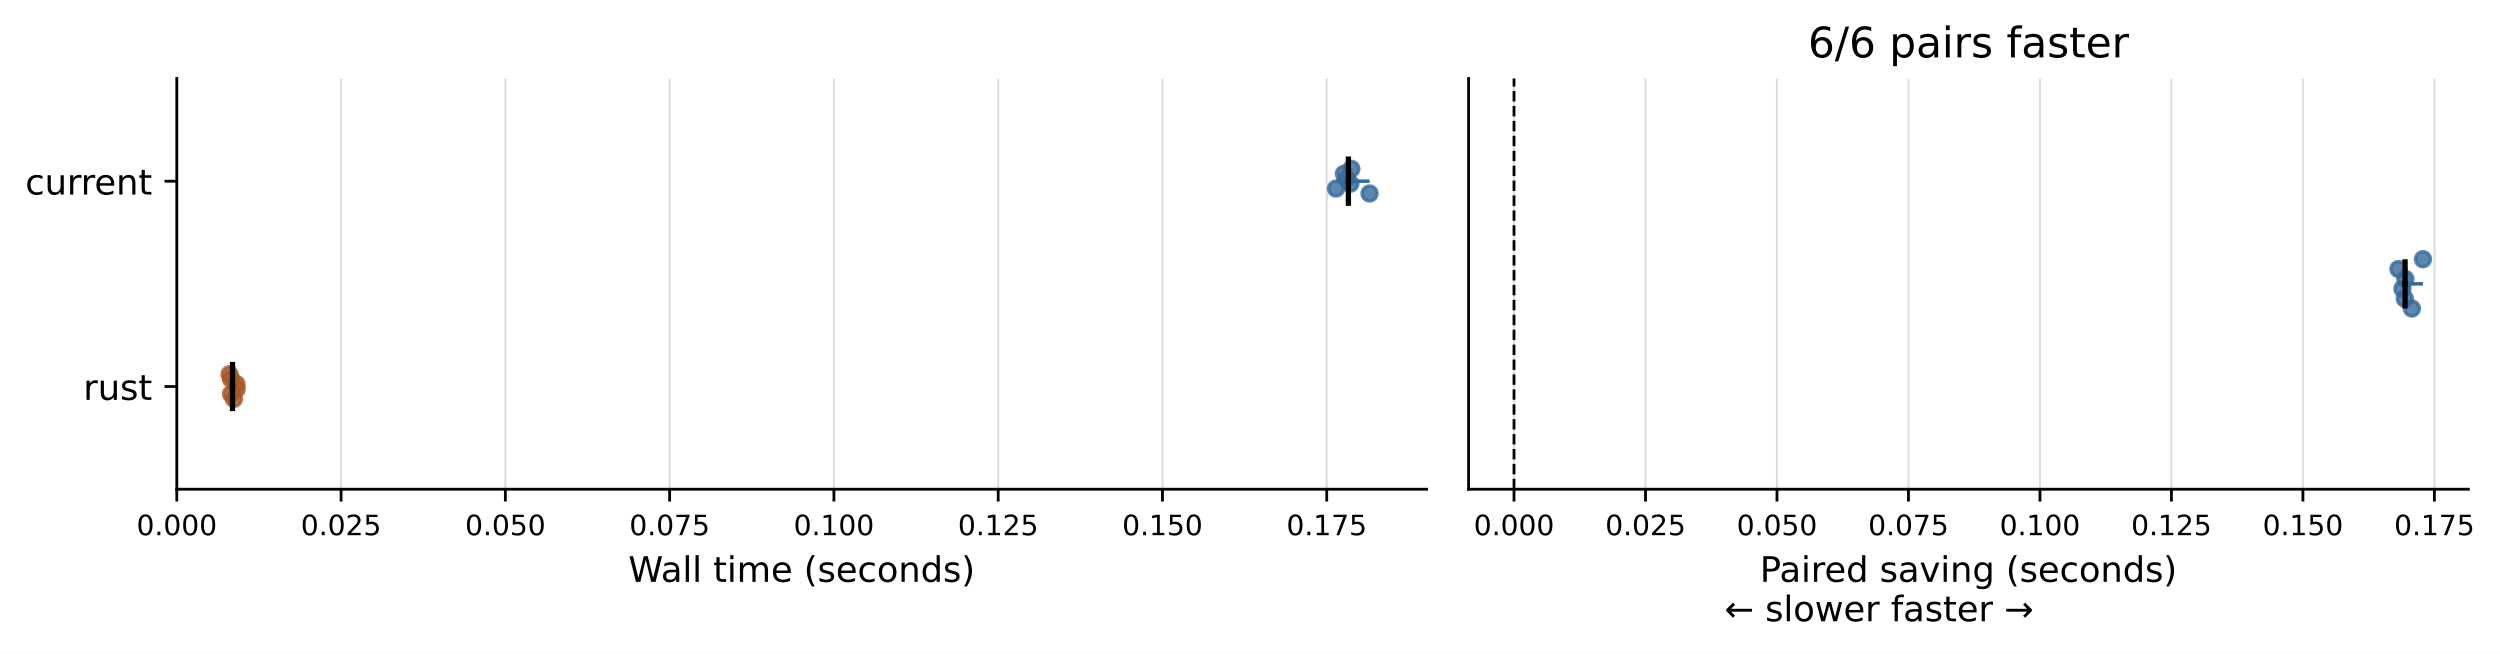
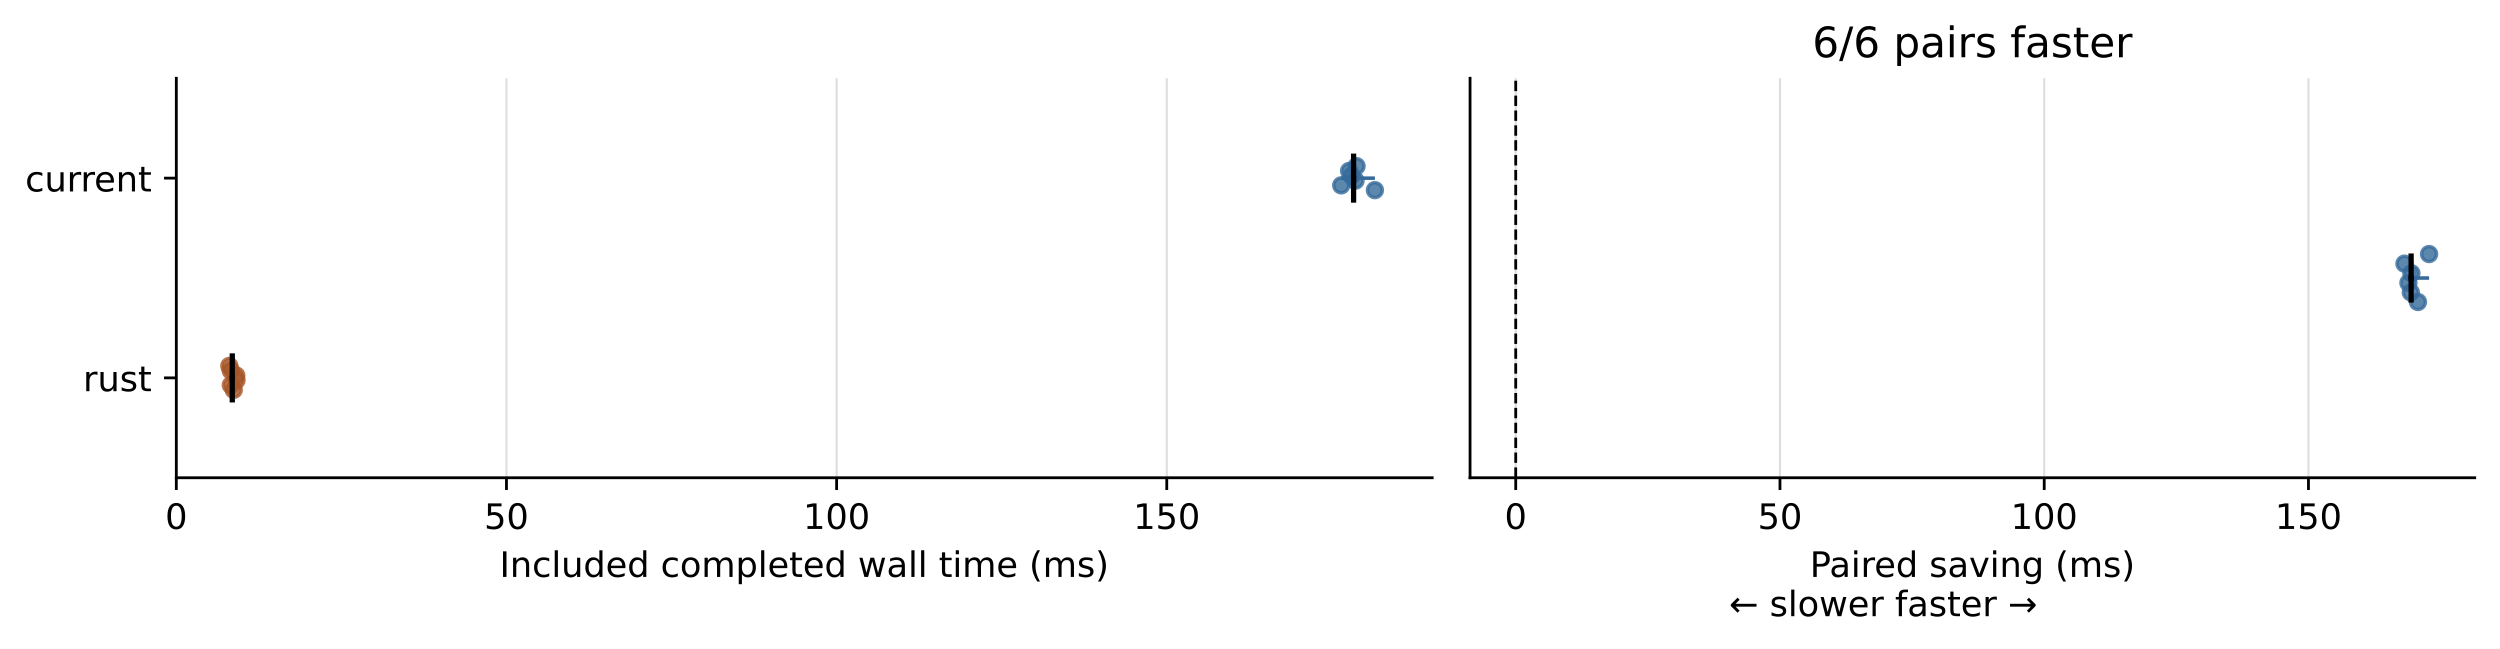
- <svg xmlns="http://www.w3.org/2000/svg" xmlns:xlink="http://www.w3.org/1999/xlink" width="710.8pt" height="185.913pt" viewBox="0 0 710.8 185.913" version="1.1">
+ <svg xmlns="http://www.w3.org/2000/svg" xmlns:xlink="http://www.w3.org/1999/xlink" width="712.779pt" height="184.968pt" viewBox="0 0 712.779 184.968" version="1.1">
  <defs>
    <style type="text/css">*{stroke-linejoin: round; stroke-linecap: butt}</style>
  </defs>
  <g id="figure_1">
    <g id="patch_1">
-       <path d="M 0 185.913  L 710.8 185.913  L 710.8 0  L 0 0  z " style="fill: #ffffff" />
+       <path d="M 0 184.968  L 712.779 184.968  L 712.779 0  L 0 0  z " style="fill: #ffffff" />
    </g>
    <g id="axes_1">
      <g id="patch_2">
-         <path d="M 50.269 139.094  L 405.607 139.094  L 405.607 22.318  L 50.269 22.318  z " style="fill: #ffffff" />
+         <path d="M 50.269 136.214  L 408.33 136.214  L 408.33 22.318  L 50.269 22.318  z " style="fill: #ffffff" />
      </g>
      <g id="matplotlib.axis_1">
        <g id="xtick_1">
          <g id="line2d_1">
-             <path d="M 50.269 139.094  L 50.269 22.318  " clip-path="url(#p28f58856f7)" style="fill: none; stroke: #dddddd; stroke-width: 0.6; stroke-linecap: square" />
+             <path d="M 50.269 136.214  L 50.269 22.318  " clip-path="url(#pe564f780fb)" style="fill: none; stroke: #dddddd; stroke-width: 0.6; stroke-linecap: square" />
          </g>
          <g id="line2d_2">
            <defs>
-               <path id="m5907a19f1e" d="M 0 0  L 0 3.5  " style="stroke: #000000; stroke-width: 0.8" />
+               <path id="m8484fd3e28" d="M 0 0  L 0 3.5  " style="stroke: #000000; stroke-width: 0.8" />
            </defs>
            <g>
-               <use xlink:href="#m5907a19f1e" x="50.269" y="139.094" style="stroke: #000000; stroke-width: 0.8" />
+               <use xlink:href="#m8484fd3e28" x="50.269" y="136.214" style="stroke: #000000; stroke-width: 0.8" />
            </g>
          </g>
          <g id="text_1">
-             <text style="font-size: 8px; font-family: 'DejaVu Sans', 'Bitstream Vera Sans', 'Computer Modern Sans Serif', 'Lucida Grande', 'Verdana', 'Geneva', 'Lucid', 'Arial', 'Helvetica', 'Avant Garde', sans-serif; text-anchor: middle" x="50.269" y="152.173" transform="rotate(-0 50.26875 152.1729)">0.000</text>
+             <text style="font-size: 10px; font-family: 'DejaVu Sans', 'Bitstream Vera Sans', 'Computer Modern Sans Serif', 'Lucida Grande', 'Verdana', 'Geneva', 'Lucid', 'Arial', 'Helvetica', 'Avant Garde', sans-serif; text-anchor: middle" x="50.269" y="150.813" transform="rotate(-0 50.26875 150.8126)">0</text>
          </g>
        </g>
        <g id="xtick_2">
          <g id="line2d_3">
-             <path d="M 96.976 139.094  L 96.976 22.318  " clip-path="url(#p28f58856f7)" style="fill: none; stroke: #dddddd; stroke-width: 0.6; stroke-linecap: square" />
+             <path d="M 144.398 136.214  L 144.398 22.318  " clip-path="url(#pe564f780fb)" style="fill: none; stroke: #dddddd; stroke-width: 0.6; stroke-linecap: square" />
          </g>
          <g id="line2d_4">
            <g>
-               <use xlink:href="#m5907a19f1e" x="96.976" y="139.094" style="stroke: #000000; stroke-width: 0.8" />
+               <use xlink:href="#m8484fd3e28" x="144.398" y="136.214" style="stroke: #000000; stroke-width: 0.8" />
            </g>
          </g>
          <g id="text_2">
-             <text style="font-size: 8px; font-family: 'DejaVu Sans', 'Bitstream Vera Sans', 'Computer Modern Sans Serif', 'Lucida Grande', 'Verdana', 'Geneva', 'Lucid', 'Arial', 'Helvetica', 'Avant Garde', sans-serif; text-anchor: middle" x="96.976" y="152.173" transform="rotate(-0 96.97555 152.1729)">0.025</text>
+             <text style="font-size: 10px; font-family: 'DejaVu Sans', 'Bitstream Vera Sans', 'Computer Modern Sans Serif', 'Lucida Grande', 'Verdana', 'Geneva', 'Lucid', 'Arial', 'Helvetica', 'Avant Garde', sans-serif; text-anchor: middle" x="144.398" y="150.813" transform="rotate(-0 144.3981 150.8126)">50</text>
          </g>
        </g>
        <g id="xtick_3">
          <g id="line2d_5">
-             <path d="M 143.682 139.094  L 143.682 22.318  " clip-path="url(#p28f58856f7)" style="fill: none; stroke: #dddddd; stroke-width: 0.6; stroke-linecap: square" />
+             <path d="M 238.528 136.214  L 238.528 22.318  " clip-path="url(#pe564f780fb)" style="fill: none; stroke: #dddddd; stroke-width: 0.6; stroke-linecap: square" />
          </g>
          <g id="line2d_6">
            <g>
-               <use xlink:href="#m5907a19f1e" x="143.682" y="139.094" style="stroke: #000000; stroke-width: 0.8" />
+               <use xlink:href="#m8484fd3e28" x="238.528" y="136.214" style="stroke: #000000; stroke-width: 0.8" />
            </g>
          </g>
          <g id="text_3">
-             <text style="font-size: 8px; font-family: 'DejaVu Sans', 'Bitstream Vera Sans', 'Computer Modern Sans Serif', 'Lucida Grande', 'Verdana', 'Geneva', 'Lucid', 'Arial', 'Helvetica', 'Avant Garde', sans-serif; text-anchor: middle" x="143.682" y="152.173" transform="rotate(-0 143.6824 152.1729)">0.050</text>
+             <text style="font-size: 10px; font-family: 'DejaVu Sans', 'Bitstream Vera Sans', 'Computer Modern Sans Serif', 'Lucida Grande', 'Verdana', 'Geneva', 'Lucid', 'Arial', 'Helvetica', 'Avant Garde', sans-serif; text-anchor: middle" x="238.528" y="150.813" transform="rotate(-0 238.5275 150.8126)">100</text>
          </g>
        </g>
        <g id="xtick_4">
          <g id="line2d_7">
-             <path d="M 190.389 139.094  L 190.389 22.318  " clip-path="url(#p28f58856f7)" style="fill: none; stroke: #dddddd; stroke-width: 0.6; stroke-linecap: square" />
+             <path d="M 332.657 136.214  L 332.657 22.318  " clip-path="url(#pe564f780fb)" style="fill: none; stroke: #dddddd; stroke-width: 0.6; stroke-linecap: square" />
          </g>
          <g id="line2d_8">
            <g>
-               <use xlink:href="#m5907a19f1e" x="190.389" y="139.094" style="stroke: #000000; stroke-width: 0.8" />
+               <use xlink:href="#m8484fd3e28" x="332.657" y="136.214" style="stroke: #000000; stroke-width: 0.8" />
            </g>
          </g>
          <g id="text_4">
-             <text style="font-size: 8px; font-family: 'DejaVu Sans', 'Bitstream Vera Sans', 'Computer Modern Sans Serif', 'Lucida Grande', 'Verdana', 'Geneva', 'Lucid', 'Arial', 'Helvetica', 'Avant Garde', sans-serif; text-anchor: middle" x="190.389" y="152.173" transform="rotate(-0 190.3892 152.1729)">0.075</text>
-           </g>
-         </g>
-         <g id="xtick_5">
-           <g id="line2d_9">
-             <path d="M 237.096 139.094  L 237.096 22.318  " clip-path="url(#p28f58856f7)" style="fill: none; stroke: #dddddd; stroke-width: 0.6; stroke-linecap: square" />
-           </g>
-           <g id="line2d_10">
-             <g>
-               <use xlink:href="#m5907a19f1e" x="237.096" y="139.094" style="stroke: #000000; stroke-width: 0.8" />
-             </g>
-           </g>
-           <g id="text_5">
-             <text style="font-size: 8px; font-family: 'DejaVu Sans', 'Bitstream Vera Sans', 'Computer Modern Sans Serif', 'Lucida Grande', 'Verdana', 'Geneva', 'Lucid', 'Arial', 'Helvetica', 'Avant Garde', sans-serif; text-anchor: middle" x="237.096" y="152.173" transform="rotate(-0 237.096 152.1729)">0.100</text>
-           </g>
-         </g>
-         <g id="xtick_6">
-           <g id="line2d_11">
-             <path d="M 283.803 139.094  L 283.803 22.318  " clip-path="url(#p28f58856f7)" style="fill: none; stroke: #dddddd; stroke-width: 0.6; stroke-linecap: square" />
-           </g>
-           <g id="line2d_12">
-             <g>
-               <use xlink:href="#m5907a19f1e" x="283.803" y="139.094" style="stroke: #000000; stroke-width: 0.8" />
-             </g>
-           </g>
-           <g id="text_6">
-             <text style="font-size: 8px; font-family: 'DejaVu Sans', 'Bitstream Vera Sans', 'Computer Modern Sans Serif', 'Lucida Grande', 'Verdana', 'Geneva', 'Lucid', 'Arial', 'Helvetica', 'Avant Garde', sans-serif; text-anchor: middle" x="283.803" y="152.173" transform="rotate(-0 283.8028 152.1729)">0.125</text>
-           </g>
-         </g>
-         <g id="xtick_7">
-           <g id="line2d_13">
-             <path d="M 330.51 139.094  L 330.51 22.318  " clip-path="url(#p28f58856f7)" style="fill: none; stroke: #dddddd; stroke-width: 0.6; stroke-linecap: square" />
-           </g>
-           <g id="line2d_14">
-             <g>
-               <use xlink:href="#m5907a19f1e" x="330.51" y="139.094" style="stroke: #000000; stroke-width: 0.8" />
-             </g>
-           </g>
-           <g id="text_7">
-             <text style="font-size: 8px; font-family: 'DejaVu Sans', 'Bitstream Vera Sans', 'Computer Modern Sans Serif', 'Lucida Grande', 'Verdana', 'Geneva', 'Lucid', 'Arial', 'Helvetica', 'Avant Garde', sans-serif; text-anchor: middle" x="330.51" y="152.173" transform="rotate(-0 330.5096 152.1729)">0.150</text>
-           </g>
-         </g>
-         <g id="xtick_8">
-           <g id="line2d_15">
-             <path d="M 377.216 139.094  L 377.216 22.318  " clip-path="url(#p28f58856f7)" style="fill: none; stroke: #dddddd; stroke-width: 0.6; stroke-linecap: square" />
-           </g>
-           <g id="line2d_16">
-             <g>
-               <use xlink:href="#m5907a19f1e" x="377.216" y="139.094" style="stroke: #000000; stroke-width: 0.8" />
-             </g>
-           </g>
-           <g id="text_8">
-             <text style="font-size: 8px; font-family: 'DejaVu Sans', 'Bitstream Vera Sans', 'Computer Modern Sans Serif', 'Lucida Grande', 'Verdana', 'Geneva', 'Lucid', 'Arial', 'Helvetica', 'Avant Garde', sans-serif; text-anchor: middle" x="377.216" y="152.173" transform="rotate(-0 377.2164 152.1729)">0.175</text>
-           </g>
-         </g>
-         <g id="text_9">
-           <text style="font-size: 10px; font-family: 'DejaVu Sans', 'Bitstream Vera Sans', 'Computer Modern Sans Serif', 'Lucida Grande', 'Verdana', 'Geneva', 'Lucid', 'Arial', 'Helvetica', 'Avant Garde', sans-serif; text-anchor: middle" x="227.938" y="165.435" transform="rotate(-0 227.9379 165.4351)">Wall time (seconds)</text>
+             <text style="font-size: 10px; font-family: 'DejaVu Sans', 'Bitstream Vera Sans', 'Computer Modern Sans Serif', 'Lucida Grande', 'Verdana', 'Geneva', 'Lucid', 'Arial', 'Helvetica', 'Avant Garde', sans-serif; text-anchor: middle" x="332.657" y="150.813" transform="rotate(-0 332.6569 150.8126)">150</text>
+           </g>
+         </g>
+         <g id="text_5">
+           <text style="font-size: 10px; font-family: 'DejaVu Sans', 'Bitstream Vera Sans', 'Computer Modern Sans Serif', 'Lucida Grande', 'Verdana', 'Geneva', 'Lucid', 'Arial', 'Helvetica', 'Avant Garde', sans-serif; text-anchor: middle" x="229.299" y="164.491" transform="rotate(-0 229.2993 164.4907)">Included completed wall time (ms)</text>
        </g>
      </g>
      <g id="matplotlib.axis_2">
        <g id="ytick_1">
-           <g id="line2d_17">
+           <g id="line2d_9">
            <defs>
-               <path id="me2dbbfe36c" d="M 0 0  L -3.5 0  " style="stroke: #000000; stroke-width: 0.8" />
+               <path id="me88143c44c" d="M 0 0  L -3.5 0  " style="stroke: #000000; stroke-width: 0.8" />
            </defs>
            <g>
-               <use xlink:href="#me2dbbfe36c" x="50.269" y="51.512" style="stroke: #000000; stroke-width: 0.8" />
-             </g>
-           </g>
-           <g id="text_10">
-             <text style="font-size: 10px; font-family: 'DejaVu Sans', 'Bitstream Vera Sans', 'Computer Modern Sans Serif', 'Lucida Grande', 'Verdana', 'Geneva', 'Lucid', 'Arial', 'Helvetica', 'Avant Garde', sans-serif; text-anchor: end" x="43.269" y="55.311" transform="rotate(-0 43.26875 55.31134)">current</text>
+               <use xlink:href="#me88143c44c" x="50.269" y="50.792" style="stroke: #000000; stroke-width: 0.8" />
+             </g>
+           </g>
+           <g id="text_6">
+             <text style="font-size: 10px; font-family: 'DejaVu Sans', 'Bitstream Vera Sans', 'Computer Modern Sans Serif', 'Lucida Grande', 'Verdana', 'Geneva', 'Lucid', 'Arial', 'Helvetica', 'Avant Garde', sans-serif; text-anchor: end" x="43.269" y="54.591" transform="rotate(-0 43.26875 54.59134)">current</text>
          </g>
        </g>
        <g id="ytick_2">
-           <g id="line2d_18">
-             <g>
-               <use xlink:href="#me2dbbfe36c" x="50.269" y="109.9" style="stroke: #000000; stroke-width: 0.8" />
-             </g>
-           </g>
-           <g id="text_11">
-             <text style="font-size: 10px; font-family: 'DejaVu Sans', 'Bitstream Vera Sans', 'Computer Modern Sans Serif', 'Lucida Grande', 'Verdana', 'Geneva', 'Lucid', 'Arial', 'Helvetica', 'Avant Garde', sans-serif; text-anchor: end" x="43.269" y="113.699" transform="rotate(-0 43.26875 113.6993)">rust</text>
+           <g id="line2d_10">
+             <g>
+               <use xlink:href="#me88143c44c" x="50.269" y="107.74" style="stroke: #000000; stroke-width: 0.8" />
+             </g>
+           </g>
+           <g id="text_7">
+             <text style="font-size: 10px; font-family: 'DejaVu Sans', 'Bitstream Vera Sans', 'Computer Modern Sans Serif', 'Lucida Grande', 'Verdana', 'Geneva', 'Lucid', 'Arial', 'Helvetica', 'Avant Garde', sans-serif; text-anchor: end" x="43.269" y="111.539" transform="rotate(-0 43.26875 111.5393)">rust</text>
          </g>
        </g>
      </g>
      <g id="LineCollection_1">
-         <path d="M 379.867 51.512  L 389.401 51.512  " clip-path="url(#p28f58856f7)" style="fill: none; stroke: #356a9a" />
+         <path d="M 382.393 50.792  L 391.999 50.792  " clip-path="url(#pe564f780fb)" style="fill: none; stroke: #356a9a" />
      </g>
      <g id="LineCollection_2">
-         <path d="M 382.285 51.512  L 384.143 51.512  " clip-path="url(#p28f58856f7)" style="fill: none; stroke: #356a9a; stroke-opacity: 0.4; stroke-width: 6" />
+         <path d="M 384.829 50.792  L 386.701 50.792  " clip-path="url(#pe564f780fb)" style="fill: none; stroke: #356a9a; stroke-opacity: 0.4; stroke-width: 6" />
      </g>
      <g id="LineCollection_3">
-         <path d="M 65.269 109.9  L 67.295 109.9  " clip-path="url(#p28f58856f7)" style="fill: none; stroke: #a65628" />
+         <path d="M 65.384 107.74  L 67.425 107.74  " clip-path="url(#pe564f780fb)" style="fill: none; stroke: #a65628" />
      </g>
      <g id="LineCollection_4">
-         <path d="M 65.682 109.9  L 67.06 109.9  " clip-path="url(#p28f58856f7)" style="fill: none; stroke: #a65628; stroke-opacity: 0.4; stroke-width: 6" />
+         <path d="M 65.8 107.74  L 67.189 107.74  " clip-path="url(#pe564f780fb)" style="fill: none; stroke: #a65628; stroke-opacity: 0.4; stroke-width: 6" />
      </g>
      <g id="patch_3">
-         <path d="M 50.269 139.094  L 50.269 22.318  " style="fill: none; stroke: #000000; stroke-width: 0.8; stroke-linejoin: miter; stroke-linecap: square" />
+         <path d="M 50.269 136.214  L 50.269 22.318  " style="fill: none; stroke: #000000; stroke-width: 0.8; stroke-linejoin: miter; stroke-linecap: square" />
      </g>
      <g id="patch_4">
-         <path d="M 50.269 139.094  L 405.607 139.094  " style="fill: none; stroke: #000000; stroke-width: 0.8; stroke-linejoin: miter; stroke-linecap: square" />
+         <path d="M 50.269 136.214  L 408.33 136.214  " style="fill: none; stroke: #000000; stroke-width: 0.8; stroke-linejoin: miter; stroke-linecap: square" />
      </g>
      <g id="PathCollection_1">
        <defs>
-           <path id="m8be6f77c89" d="M 0 2.121  C 0.563 2.121 1.102 1.898 1.5 1.5  C 1.898 1.102 2.121 0.563 2.121 0  C 2.121 -0.563 1.898 -1.102 1.5 -1.5  C 1.102 -1.898 0.563 -2.121 0 -2.121  C -0.563 -2.121 -1.102 -1.898 -1.5 -1.5  C -1.898 -1.102 -2.121 -0.563 -2.121 0  C -2.121 0.563 -1.898 1.102 -1.5 1.5  C -1.102 1.898 -0.563 2.121 0 2.121  z " style="stroke: #356a9a; stroke-opacity: 0.8" />
+           <path id="m74e3fde2eb" d="M 0 2.121  C 0.563 2.121 1.102 1.898 1.5 1.5  C 1.898 1.102 2.121 0.563 2.121 0  C 2.121 -0.563 1.898 -1.102 1.5 -1.5  C 1.102 -1.898 0.563 -2.121 0 -2.121  C -0.563 -2.121 -1.102 -1.898 -1.5 -1.5  C -1.898 -1.102 -2.121 -0.563 -2.121 0  C -2.121 0.563 -1.898 1.102 -1.5 1.5  C -1.102 1.898 -0.563 2.121 0 2.121  z " style="stroke: #356a9a; stroke-opacity: 0.8" />
        </defs>
-         <g clip-path="url(#p28f58856f7)">
-           <use xlink:href="#m8be6f77c89" x="384.215" y="48.009" style="fill: #356a9a; fill-opacity: 0.8; stroke: #356a9a; stroke-opacity: 0.8" />
-           <use xlink:href="#m8be6f77c89" x="382.108" y="49.41" style="fill: #356a9a; fill-opacity: 0.8; stroke: #356a9a; stroke-opacity: 0.8" />
-           <use xlink:href="#m8be6f77c89" x="382.818" y="50.811" style="fill: #356a9a; fill-opacity: 0.8; stroke: #356a9a; stroke-opacity: 0.8" />
-           <use xlink:href="#m8be6f77c89" x="383.926" y="52.213" style="fill: #356a9a; fill-opacity: 0.8; stroke: #356a9a; stroke-opacity: 0.8" />
-           <use xlink:href="#m8be6f77c89" x="379.867" y="53.614" style="fill: #356a9a; fill-opacity: 0.8; stroke: #356a9a; stroke-opacity: 0.8" />
-           <use xlink:href="#m8be6f77c89" x="389.401" y="55.015" style="fill: #356a9a; fill-opacity: 0.8; stroke: #356a9a; stroke-opacity: 0.8" />
+         <g clip-path="url(#pe564f780fb)">
+           <use xlink:href="#m74e3fde2eb" x="386.774" y="47.375" style="fill: #356a9a; fill-opacity: 0.8; stroke: #356a9a; stroke-opacity: 0.8" />
+           <use xlink:href="#m74e3fde2eb" x="384.65" y="48.742" style="fill: #356a9a; fill-opacity: 0.8; stroke: #356a9a; stroke-opacity: 0.8" />
+           <use xlink:href="#m74e3fde2eb" x="385.366" y="50.109" style="fill: #356a9a; fill-opacity: 0.8; stroke: #356a9a; stroke-opacity: 0.8" />
+           <use xlink:href="#m74e3fde2eb" x="386.483" y="51.476" style="fill: #356a9a; fill-opacity: 0.8; stroke: #356a9a; stroke-opacity: 0.8" />
+           <use xlink:href="#m74e3fde2eb" x="382.393" y="52.842" style="fill: #356a9a; fill-opacity: 0.8; stroke: #356a9a; stroke-opacity: 0.8" />
+           <use xlink:href="#m74e3fde2eb" x="391.999" y="54.209" style="fill: #356a9a; fill-opacity: 0.8; stroke: #356a9a; stroke-opacity: 0.8" />
        </g>
      </g>
      <g id="PathCollection_2">
        <defs>
-           <path id="mb967ac1d06" d="M 0 2.121  C 0.563 2.121 1.102 1.898 1.5 1.5  C 1.898 1.102 2.121 0.563 2.121 0  C 2.121 -0.563 1.898 -1.102 1.5 -1.5  C 1.102 -1.898 0.563 -2.121 0 -2.121  C -0.563 -2.121 -1.102 -1.898 -1.5 -1.5  C -1.898 -1.102 -2.121 -0.563 -2.121 0  C -2.121 0.563 -1.898 1.102 -1.5 1.5  C -1.102 1.898 -0.563 2.121 0 2.121  z " style="stroke: #a65628; stroke-opacity: 0.8" />
+           <path id="m6cf2be7424" d="M 0 2.121  C 0.563 2.121 1.102 1.898 1.5 1.5  C 1.898 1.102 2.121 0.563 2.121 0  C 2.121 -0.563 1.898 -1.102 1.5 -1.5  C 1.102 -1.898 0.563 -2.121 0 -2.121  C -0.563 -2.121 -1.102 -1.898 -1.5 -1.5  C -1.898 -1.102 -2.121 -0.563 -2.121 0  C -2.121 0.563 -1.898 1.102 -1.5 1.5  C -1.102 1.898 -0.563 2.121 0 2.121  z " style="stroke: #a65628; stroke-opacity: 0.8" />
        </defs>
-         <g clip-path="url(#p28f58856f7)">
-           <use xlink:href="#mb967ac1d06" x="65.269" y="106.397" style="fill: #a65628; fill-opacity: 0.8; stroke: #a65628; stroke-opacity: 0.8" />
-           <use xlink:href="#mb967ac1d06" x="65.679" y="107.798" style="fill: #a65628; fill-opacity: 0.8; stroke: #a65628; stroke-opacity: 0.8" />
-           <use xlink:href="#mb967ac1d06" x="67.24" y="109.199" style="fill: #a65628; fill-opacity: 0.8; stroke: #a65628; stroke-opacity: 0.8" />
-           <use xlink:href="#mb967ac1d06" x="67.295" y="110.601" style="fill: #a65628; fill-opacity: 0.8; stroke: #a65628; stroke-opacity: 0.8" />
-           <use xlink:href="#mb967ac1d06" x="65.688" y="112.002" style="fill: #a65628; fill-opacity: 0.8; stroke: #a65628; stroke-opacity: 0.8" />
-           <use xlink:href="#mb967ac1d06" x="66.52" y="113.403" style="fill: #a65628; fill-opacity: 0.8; stroke: #a65628; stroke-opacity: 0.8" />
-         </g>
-       </g>
-       <g id="line2d_19">
-         <path d="M 383.372 51.512  " clip-path="url(#p28f58856f7)" style="fill: none; stroke: #000000; stroke-width: 1.5; stroke-linecap: square" />
+         <g clip-path="url(#pe564f780fb)">
+           <use xlink:href="#m6cf2be7424" x="65.384" y="104.323" style="fill: #a65628; fill-opacity: 0.8; stroke: #a65628; stroke-opacity: 0.8" />
+           <use xlink:href="#m6cf2be7424" x="65.797" y="105.69" style="fill: #a65628; fill-opacity: 0.8; stroke: #a65628; stroke-opacity: 0.8" />
+           <use xlink:href="#m6cf2be7424" x="67.37" y="107.057" style="fill: #a65628; fill-opacity: 0.8; stroke: #a65628; stroke-opacity: 0.8" />
+           <use xlink:href="#m6cf2be7424" x="67.425" y="108.424" style="fill: #a65628; fill-opacity: 0.8; stroke: #a65628; stroke-opacity: 0.8" />
+           <use xlink:href="#m6cf2be7424" x="65.806" y="109.79" style="fill: #a65628; fill-opacity: 0.8; stroke: #a65628; stroke-opacity: 0.8" />
+           <use xlink:href="#m6cf2be7424" x="66.645" y="111.157" style="fill: #a65628; fill-opacity: 0.8; stroke: #a65628; stroke-opacity: 0.8" />
+         </g>
+       </g>
+       <g id="line2d_11">
+         <path d="M 385.925 50.792  " clip-path="url(#pe564f780fb)" style="fill: none; stroke: #000000; stroke-width: 1.5; stroke-linecap: square" />
        <defs>
-           <path id="m2fefee415d" d="M 0 7  L 0 -7  " style="stroke: #000000; stroke-width: 1.5" />
+           <path id="mbb6724b216" d="M 0 7  L 0 -7  " style="stroke: #000000; stroke-width: 1.5" />
        </defs>
-         <g clip-path="url(#p28f58856f7)">
-           <use xlink:href="#m2fefee415d" x="383.372" y="51.512" style="stroke: #000000; stroke-width: 1.5" />
-         </g>
-       </g>
-       <g id="line2d_20">
-         <path d="M 66.104 109.9  " clip-path="url(#p28f58856f7)" style="fill: none; stroke: #000000; stroke-width: 1.5; stroke-linecap: square" />
-         <g clip-path="url(#p28f58856f7)">
-           <use xlink:href="#m2fefee415d" x="66.104" y="109.9" style="stroke: #000000; stroke-width: 1.5" />
+         <g clip-path="url(#pe564f780fb)">
+           <use xlink:href="#mbb6724b216" x="385.925" y="50.792" style="stroke: #000000; stroke-width: 1.5" />
+         </g>
+       </g>
+       <g id="line2d_12">
+         <path d="M 66.226 107.74  " clip-path="url(#pe564f780fb)" style="fill: none; stroke: #000000; stroke-width: 1.5; stroke-linecap: square" />
+         <g clip-path="url(#pe564f780fb)">
+           <use xlink:href="#mbb6724b216" x="66.226" y="107.74" style="stroke: #000000; stroke-width: 1.5" />
        </g>
      </g>
    </g>
    <g id="axes_2">
      <g id="patch_5">
-         <path d="M 417.544 139.094  L 701.815 139.094  L 701.815 22.318  L 417.544 22.318  z " style="fill: #ffffff" />
+         <path d="M 419.13 136.214  L 705.579 136.214  L 705.579 22.318  L 419.13 22.318  z " style="fill: #ffffff" />
      </g>
      <g id="matplotlib.axis_3">
-         <g id="xtick_9">
-           <g id="line2d_21">
-             <path d="M 430.466 139.094  L 430.466 22.318  " clip-path="url(#p878c1f0cfb)" style="fill: none; stroke: #dddddd; stroke-width: 0.6; stroke-linecap: square" />
-           </g>
-           <g id="line2d_22">
-             <g>
-               <use xlink:href="#m5907a19f1e" x="430.466" y="139.094" style="stroke: #000000; stroke-width: 0.8" />
-             </g>
-           </g>
-           <g id="text_12">
-             <text style="font-size: 8px; font-family: 'DejaVu Sans', 'Bitstream Vera Sans', 'Computer Modern Sans Serif', 'Lucida Grande', 'Verdana', 'Geneva', 'Lucid', 'Arial', 'Helvetica', 'Avant Garde', sans-serif; text-anchor: middle" x="430.466" y="152.173" transform="rotate(-0 430.4656 152.1729)">0.000</text>
-           </g>
-         </g>
-         <g id="xtick_10">
-           <g id="line2d_23">
-             <path d="M 467.849 139.094  L 467.849 22.318  " clip-path="url(#p878c1f0cfb)" style="fill: none; stroke: #dddddd; stroke-width: 0.6; stroke-linecap: square" />
-           </g>
-           <g id="line2d_24">
-             <g>
-               <use xlink:href="#m5907a19f1e" x="467.849" y="139.094" style="stroke: #000000; stroke-width: 0.8" />
-             </g>
-           </g>
-           <g id="text_13">
-             <text style="font-size: 8px; font-family: 'DejaVu Sans', 'Bitstream Vera Sans', 'Computer Modern Sans Serif', 'Lucida Grande', 'Verdana', 'Geneva', 'Lucid', 'Arial', 'Helvetica', 'Avant Garde', sans-serif; text-anchor: middle" x="467.849" y="152.173" transform="rotate(-0 467.8489 152.1729)">0.025</text>
-           </g>
-         </g>
-         <g id="xtick_11">
-           <g id="line2d_25">
-             <path d="M 505.232 139.094  L 505.232 22.318  " clip-path="url(#p878c1f0cfb)" style="fill: none; stroke: #dddddd; stroke-width: 0.6; stroke-linecap: square" />
-           </g>
-           <g id="line2d_26">
-             <g>
-               <use xlink:href="#m5907a19f1e" x="505.232" y="139.094" style="stroke: #000000; stroke-width: 0.8" />
-             </g>
-           </g>
-           <g id="text_14">
-             <text style="font-size: 8px; font-family: 'DejaVu Sans', 'Bitstream Vera Sans', 'Computer Modern Sans Serif', 'Lucida Grande', 'Verdana', 'Geneva', 'Lucid', 'Arial', 'Helvetica', 'Avant Garde', sans-serif; text-anchor: middle" x="505.232" y="152.173" transform="rotate(-0 505.2322 152.1729)">0.050</text>
-           </g>
-         </g>
-         <g id="xtick_12">
-           <g id="line2d_27">
-             <path d="M 542.616 139.094  L 542.616 22.318  " clip-path="url(#p878c1f0cfb)" style="fill: none; stroke: #dddddd; stroke-width: 0.6; stroke-linecap: square" />
-           </g>
-           <g id="line2d_28">
-             <g>
-               <use xlink:href="#m5907a19f1e" x="542.616" y="139.094" style="stroke: #000000; stroke-width: 0.8" />
-             </g>
-           </g>
-           <g id="text_15">
-             <text style="font-size: 8px; font-family: 'DejaVu Sans', 'Bitstream Vera Sans', 'Computer Modern Sans Serif', 'Lucida Grande', 'Verdana', 'Geneva', 'Lucid', 'Arial', 'Helvetica', 'Avant Garde', sans-serif; text-anchor: middle" x="542.616" y="152.173" transform="rotate(-0 542.6155 152.1729)">0.075</text>
-           </g>
-         </g>
-         <g id="xtick_13">
-           <g id="line2d_29">
-             <path d="M 579.999 139.094  L 579.999 22.318  " clip-path="url(#p878c1f0cfb)" style="fill: none; stroke: #dddddd; stroke-width: 0.6; stroke-linecap: square" />
-           </g>
-           <g id="line2d_30">
-             <g>
-               <use xlink:href="#m5907a19f1e" x="579.999" y="139.094" style="stroke: #000000; stroke-width: 0.8" />
-             </g>
-           </g>
-           <g id="text_16">
-             <text style="font-size: 8px; font-family: 'DejaVu Sans', 'Bitstream Vera Sans', 'Computer Modern Sans Serif', 'Lucida Grande', 'Verdana', 'Geneva', 'Lucid', 'Arial', 'Helvetica', 'Avant Garde', sans-serif; text-anchor: middle" x="579.999" y="152.173" transform="rotate(-0 579.9989 152.1729)">0.100</text>
-           </g>
-         </g>
-         <g id="xtick_14">
-           <g id="line2d_31">
-             <path d="M 617.382 139.094  L 617.382 22.318  " clip-path="url(#p878c1f0cfb)" style="fill: none; stroke: #dddddd; stroke-width: 0.6; stroke-linecap: square" />
-           </g>
-           <g id="line2d_32">
-             <g>
-               <use xlink:href="#m5907a19f1e" x="617.382" y="139.094" style="stroke: #000000; stroke-width: 0.8" />
-             </g>
-           </g>
-           <g id="text_17">
-             <text style="font-size: 8px; font-family: 'DejaVu Sans', 'Bitstream Vera Sans', 'Computer Modern Sans Serif', 'Lucida Grande', 'Verdana', 'Geneva', 'Lucid', 'Arial', 'Helvetica', 'Avant Garde', sans-serif; text-anchor: middle" x="617.382" y="152.173" transform="rotate(-0 617.3822 152.1729)">0.125</text>
-           </g>
-         </g>
-         <g id="xtick_15">
-           <g id="line2d_33">
-             <path d="M 654.766 139.094  L 654.766 22.318  " clip-path="url(#p878c1f0cfb)" style="fill: none; stroke: #dddddd; stroke-width: 0.6; stroke-linecap: square" />
-           </g>
-           <g id="line2d_34">
-             <g>
-               <use xlink:href="#m5907a19f1e" x="654.766" y="139.094" style="stroke: #000000; stroke-width: 0.8" />
-             </g>
-           </g>
-           <g id="text_18">
-             <text style="font-size: 8px; font-family: 'DejaVu Sans', 'Bitstream Vera Sans', 'Computer Modern Sans Serif', 'Lucida Grande', 'Verdana', 'Geneva', 'Lucid', 'Arial', 'Helvetica', 'Avant Garde', sans-serif; text-anchor: middle" x="654.766" y="152.173" transform="rotate(-0 654.7655 152.1729)">0.150</text>
-           </g>
-         </g>
-         <g id="xtick_16">
-           <g id="line2d_35">
-             <path d="M 692.149 139.094  L 692.149 22.318  " clip-path="url(#p878c1f0cfb)" style="fill: none; stroke: #dddddd; stroke-width: 0.6; stroke-linecap: square" />
-           </g>
-           <g id="line2d_36">
-             <g>
-               <use xlink:href="#m5907a19f1e" x="692.149" y="139.094" style="stroke: #000000; stroke-width: 0.8" />
-             </g>
-           </g>
-           <g id="text_19">
-             <text style="font-size: 8px; font-family: 'DejaVu Sans', 'Bitstream Vera Sans', 'Computer Modern Sans Serif', 'Lucida Grande', 'Verdana', 'Geneva', 'Lucid', 'Arial', 'Helvetica', 'Avant Garde', sans-serif; text-anchor: middle" x="692.149" y="152.173" transform="rotate(-0 692.1488 152.1729)">0.175</text>
-           </g>
-         </g>
-         <g id="text_20">
-           <text style="font-size: 10px; font-family: 'DejaVu Sans', 'Bitstream Vera Sans', 'Computer Modern Sans Serif', 'Lucida Grande', 'Verdana', 'Geneva', 'Lucid', 'Arial', 'Helvetica', 'Avant Garde', sans-serif" transform="translate(500.3655 165.4351)">Paired saving (seconds)</text>
-           <text style="font-size: 10px; font-family: 'DejaVu Sans', 'Bitstream Vera Sans', 'Computer Modern Sans Serif', 'Lucida Grande', 'Verdana', 'Geneva', 'Lucid', 'Arial', 'Helvetica', 'Avant Garde', sans-serif" transform="translate(490.3123 176.6329)">← slower                 faster →</text>
+         <g id="xtick_5">
+           <g id="line2d_13">
+             <path d="M 432.15 136.214  L 432.15 22.318  " clip-path="url(#p849d59e744)" style="fill: none; stroke: #dddddd; stroke-width: 0.6; stroke-linecap: square" />
+           </g>
+           <g id="line2d_14">
+             <g>
+               <use xlink:href="#m8484fd3e28" x="432.15" y="136.214" style="stroke: #000000; stroke-width: 0.8" />
+             </g>
+           </g>
+           <g id="text_8">
+             <text style="font-size: 10px; font-family: 'DejaVu Sans', 'Bitstream Vera Sans', 'Computer Modern Sans Serif', 'Lucida Grande', 'Verdana', 'Geneva', 'Lucid', 'Arial', 'Helvetica', 'Avant Garde', sans-serif; text-anchor: middle" x="432.15" y="150.813" transform="rotate(-0 432.1503 150.8126)">0</text>
+           </g>
+         </g>
+         <g id="xtick_6">
+           <g id="line2d_15">
+             <path d="M 507.49 136.214  L 507.49 22.318  " clip-path="url(#p849d59e744)" style="fill: none; stroke: #dddddd; stroke-width: 0.6; stroke-linecap: square" />
+           </g>
+           <g id="line2d_16">
+             <g>
+               <use xlink:href="#m8484fd3e28" x="507.49" y="136.214" style="stroke: #000000; stroke-width: 0.8" />
+             </g>
+           </g>
+           <g id="text_9">
+             <text style="font-size: 10px; font-family: 'DejaVu Sans', 'Bitstream Vera Sans', 'Computer Modern Sans Serif', 'Lucida Grande', 'Verdana', 'Geneva', 'Lucid', 'Arial', 'Helvetica', 'Avant Garde', sans-serif; text-anchor: middle" x="507.49" y="150.813" transform="rotate(-0 507.4898 150.8126)">50</text>
+           </g>
+         </g>
+         <g id="xtick_7">
+           <g id="line2d_17">
+             <path d="M 582.829 136.214  L 582.829 22.318  " clip-path="url(#p849d59e744)" style="fill: none; stroke: #dddddd; stroke-width: 0.6; stroke-linecap: square" />
+           </g>
+           <g id="line2d_18">
+             <g>
+               <use xlink:href="#m8484fd3e28" x="582.829" y="136.214" style="stroke: #000000; stroke-width: 0.8" />
+             </g>
+           </g>
+           <g id="text_10">
+             <text style="font-size: 10px; font-family: 'DejaVu Sans', 'Bitstream Vera Sans', 'Computer Modern Sans Serif', 'Lucida Grande', 'Verdana', 'Geneva', 'Lucid', 'Arial', 'Helvetica', 'Avant Garde', sans-serif; text-anchor: middle" x="582.829" y="150.813" transform="rotate(-0 582.8293 150.8126)">100</text>
+           </g>
+         </g>
+         <g id="xtick_8">
+           <g id="line2d_19">
+             <path d="M 658.169 136.214  L 658.169 22.318  " clip-path="url(#p849d59e744)" style="fill: none; stroke: #dddddd; stroke-width: 0.6; stroke-linecap: square" />
+           </g>
+           <g id="line2d_20">
+             <g>
+               <use xlink:href="#m8484fd3e28" x="658.169" y="136.214" style="stroke: #000000; stroke-width: 0.8" />
+             </g>
+           </g>
+           <g id="text_11">
+             <text style="font-size: 10px; font-family: 'DejaVu Sans', 'Bitstream Vera Sans', 'Computer Modern Sans Serif', 'Lucida Grande', 'Verdana', 'Geneva', 'Lucid', 'Arial', 'Helvetica', 'Avant Garde', sans-serif; text-anchor: middle" x="658.169" y="150.813" transform="rotate(-0 658.1689 150.8126)">150</text>
+           </g>
+         </g>
+         <g id="text_12">
+           <text style="font-size: 10px; font-family: 'DejaVu Sans', 'Bitstream Vera Sans', 'Computer Modern Sans Serif', 'Lucida Grande', 'Verdana', 'Geneva', 'Lucid', 'Arial', 'Helvetica', 'Avant Garde', sans-serif" transform="translate(516.0027 164.4907)">Paired saving (ms)</text>
+           <text style="font-size: 10px; font-family: 'DejaVu Sans', 'Bitstream Vera Sans', 'Computer Modern Sans Serif', 'Lucida Grande', 'Verdana', 'Geneva', 'Lucid', 'Arial', 'Helvetica', 'Avant Garde', sans-serif" transform="translate(492.9871 175.6885)">← slower                 faster →</text>
        </g>
      </g>
      <g id="matplotlib.axis_4" />
      <g id="LineCollection_5">
-         <path d="M 681.929 80.706  L 688.893 80.706  " clip-path="url(#p878c1f0cfb)" style="fill: none; stroke: #356a9a" />
+         <path d="M 685.541 79.266  L 692.558 79.266  " clip-path="url(#p849d59e744)" style="fill: none; stroke: #356a9a" />
      </g>
      <g id="LineCollection_6">
-         <path d="M 683.219 80.706  L 685.281 80.706  " clip-path="url(#p878c1f0cfb)" style="fill: none; stroke: #356a9a; stroke-opacity: 0.4; stroke-width: 6" />
-       </g>
-       <g id="line2d_37">
-         <path d="M 430.466 139.094  L 430.466 22.318  " clip-path="url(#p878c1f0cfb)" style="fill: none; stroke-dasharray: 2.96,1.28; stroke-dashoffset: 0; stroke: #000000; stroke-width: 0.8" />
+         <path d="M 686.841 79.266  L 688.919 79.266  " clip-path="url(#p849d59e744)" style="fill: none; stroke: #356a9a; stroke-opacity: 0.4; stroke-width: 6" />
+       </g>
+       <g id="line2d_21">
+         <path d="M 432.15 136.214  L 432.15 22.318  " clip-path="url(#p849d59e744)" style="fill: none; stroke-dasharray: 2.96,1.28; stroke-dashoffset: 0; stroke: #000000; stroke-width: 0.8" />
      </g>
      <g id="patch_6">
-         <path d="M 417.544 139.094  L 417.544 22.318  " style="fill: none; stroke: #000000; stroke-width: 0.8; stroke-linejoin: miter; stroke-linecap: square" />
+         <path d="M 419.13 136.214  L 419.13 22.318  " style="fill: none; stroke: #000000; stroke-width: 0.8; stroke-linejoin: miter; stroke-linecap: square" />
      </g>
      <g id="patch_7">
-         <path d="M 417.544 139.094  L 701.815 139.094  " style="fill: none; stroke: #000000; stroke-width: 0.8; stroke-linejoin: miter; stroke-linecap: square" />
+         <path d="M 419.13 136.214  L 705.579 136.214  " style="fill: none; stroke: #000000; stroke-width: 0.8; stroke-linejoin: miter; stroke-linecap: square" />
      </g>
      <g id="PathCollection_3">
-         <g clip-path="url(#p878c1f0cfb)">
-           <use xlink:href="#m8be6f77c89" x="685.745" y="87.713" style="fill: #356a9a; fill-opacity: 0.8; stroke: #356a9a; stroke-opacity: 0.8" />
-           <use xlink:href="#m8be6f77c89" x="683.729" y="84.91" style="fill: #356a9a; fill-opacity: 0.8; stroke: #356a9a; stroke-opacity: 0.8" />
-           <use xlink:href="#m8be6f77c89" x="683.049" y="82.107" style="fill: #356a9a; fill-opacity: 0.8; stroke: #356a9a; stroke-opacity: 0.8" />
-           <use xlink:href="#m8be6f77c89" x="683.892" y="79.305" style="fill: #356a9a; fill-opacity: 0.8; stroke: #356a9a; stroke-opacity: 0.8" />
-           <use xlink:href="#m8be6f77c89" x="681.929" y="76.502" style="fill: #356a9a; fill-opacity: 0.8; stroke: #356a9a; stroke-opacity: 0.8" />
-           <use xlink:href="#m8be6f77c89" x="688.893" y="73.7" style="fill: #356a9a; fill-opacity: 0.8; stroke: #356a9a; stroke-opacity: 0.8" />
-         </g>
-       </g>
-       <g id="text_21">
-         <text style="font-size: 12px; font-family: 'DejaVu Sans', 'Bitstream Vera Sans', 'Computer Modern Sans Serif', 'Lucida Grande', 'Verdana', 'Geneva', 'Lucid', 'Arial', 'Helvetica', 'Avant Garde', sans-serif; text-anchor: middle" x="559.68" y="16.318" transform="rotate(-0 559.6795 16.31812)">6/6 pairs faster</text>
-       </g>
-       <g id="line2d_38">
-         <path d="M 683.811 80.706  " clip-path="url(#p878c1f0cfb)" style="fill: none; stroke: #000000; stroke-width: 1.5; stroke-linecap: square" />
-         <g clip-path="url(#p878c1f0cfb)">
-           <use xlink:href="#m2fefee415d" x="683.811" y="80.706" style="stroke: #000000; stroke-width: 1.5" />
+         <g clip-path="url(#p849d59e744)">
+           <use xlink:href="#m74e3fde2eb" x="689.385" y="86.1" style="fill: #356a9a; fill-opacity: 0.8; stroke: #356a9a; stroke-opacity: 0.8" />
+           <use xlink:href="#m74e3fde2eb" x="687.355" y="83.366" style="fill: #356a9a; fill-opacity: 0.8; stroke: #356a9a; stroke-opacity: 0.8" />
+           <use xlink:href="#m74e3fde2eb" x="686.669" y="80.633" style="fill: #356a9a; fill-opacity: 0.8; stroke: #356a9a; stroke-opacity: 0.8" />
+           <use xlink:href="#m74e3fde2eb" x="687.519" y="77.899" style="fill: #356a9a; fill-opacity: 0.8; stroke: #356a9a; stroke-opacity: 0.8" />
+           <use xlink:href="#m74e3fde2eb" x="685.541" y="75.166" style="fill: #356a9a; fill-opacity: 0.8; stroke: #356a9a; stroke-opacity: 0.8" />
+           <use xlink:href="#m74e3fde2eb" x="692.558" y="72.432" style="fill: #356a9a; fill-opacity: 0.8; stroke: #356a9a; stroke-opacity: 0.8" />
+         </g>
+       </g>
+       <g id="text_13">
+         <text style="font-size: 12px; font-family: 'DejaVu Sans', 'Bitstream Vera Sans', 'Computer Modern Sans Serif', 'Lucida Grande', 'Verdana', 'Geneva', 'Lucid', 'Arial', 'Helvetica', 'Avant Garde', sans-serif; text-anchor: middle" x="562.354" y="16.318" transform="rotate(-0 562.3543 16.31812)">6/6 pairs faster</text>
+       </g>
+       <g id="line2d_22">
+         <path d="M 687.437 79.266  " clip-path="url(#p849d59e744)" style="fill: none; stroke: #000000; stroke-width: 1.5; stroke-linecap: square" />
+         <g clip-path="url(#p849d59e744)">
+           <use xlink:href="#mbb6724b216" x="687.437" y="79.266" style="stroke: #000000; stroke-width: 1.5" />
        </g>
      </g>
    </g>
  </g>
  <defs>
-     <clipPath id="p28f58856f7">
-       <rect x="50.269" y="22.318" width="355.338" height="116.776" />
+     <clipPath id="pe564f780fb">
+       <rect x="50.269" y="22.318" width="358.061" height="113.896" />
    </clipPath>
-     <clipPath id="p878c1f0cfb">
-       <rect x="417.544" y="22.318" width="284.271" height="116.776" />
+     <clipPath id="p849d59e744">
+       <rect x="419.13" y="22.318" width="286.449" height="113.896" />
    </clipPath>
  </defs>
</svg>
